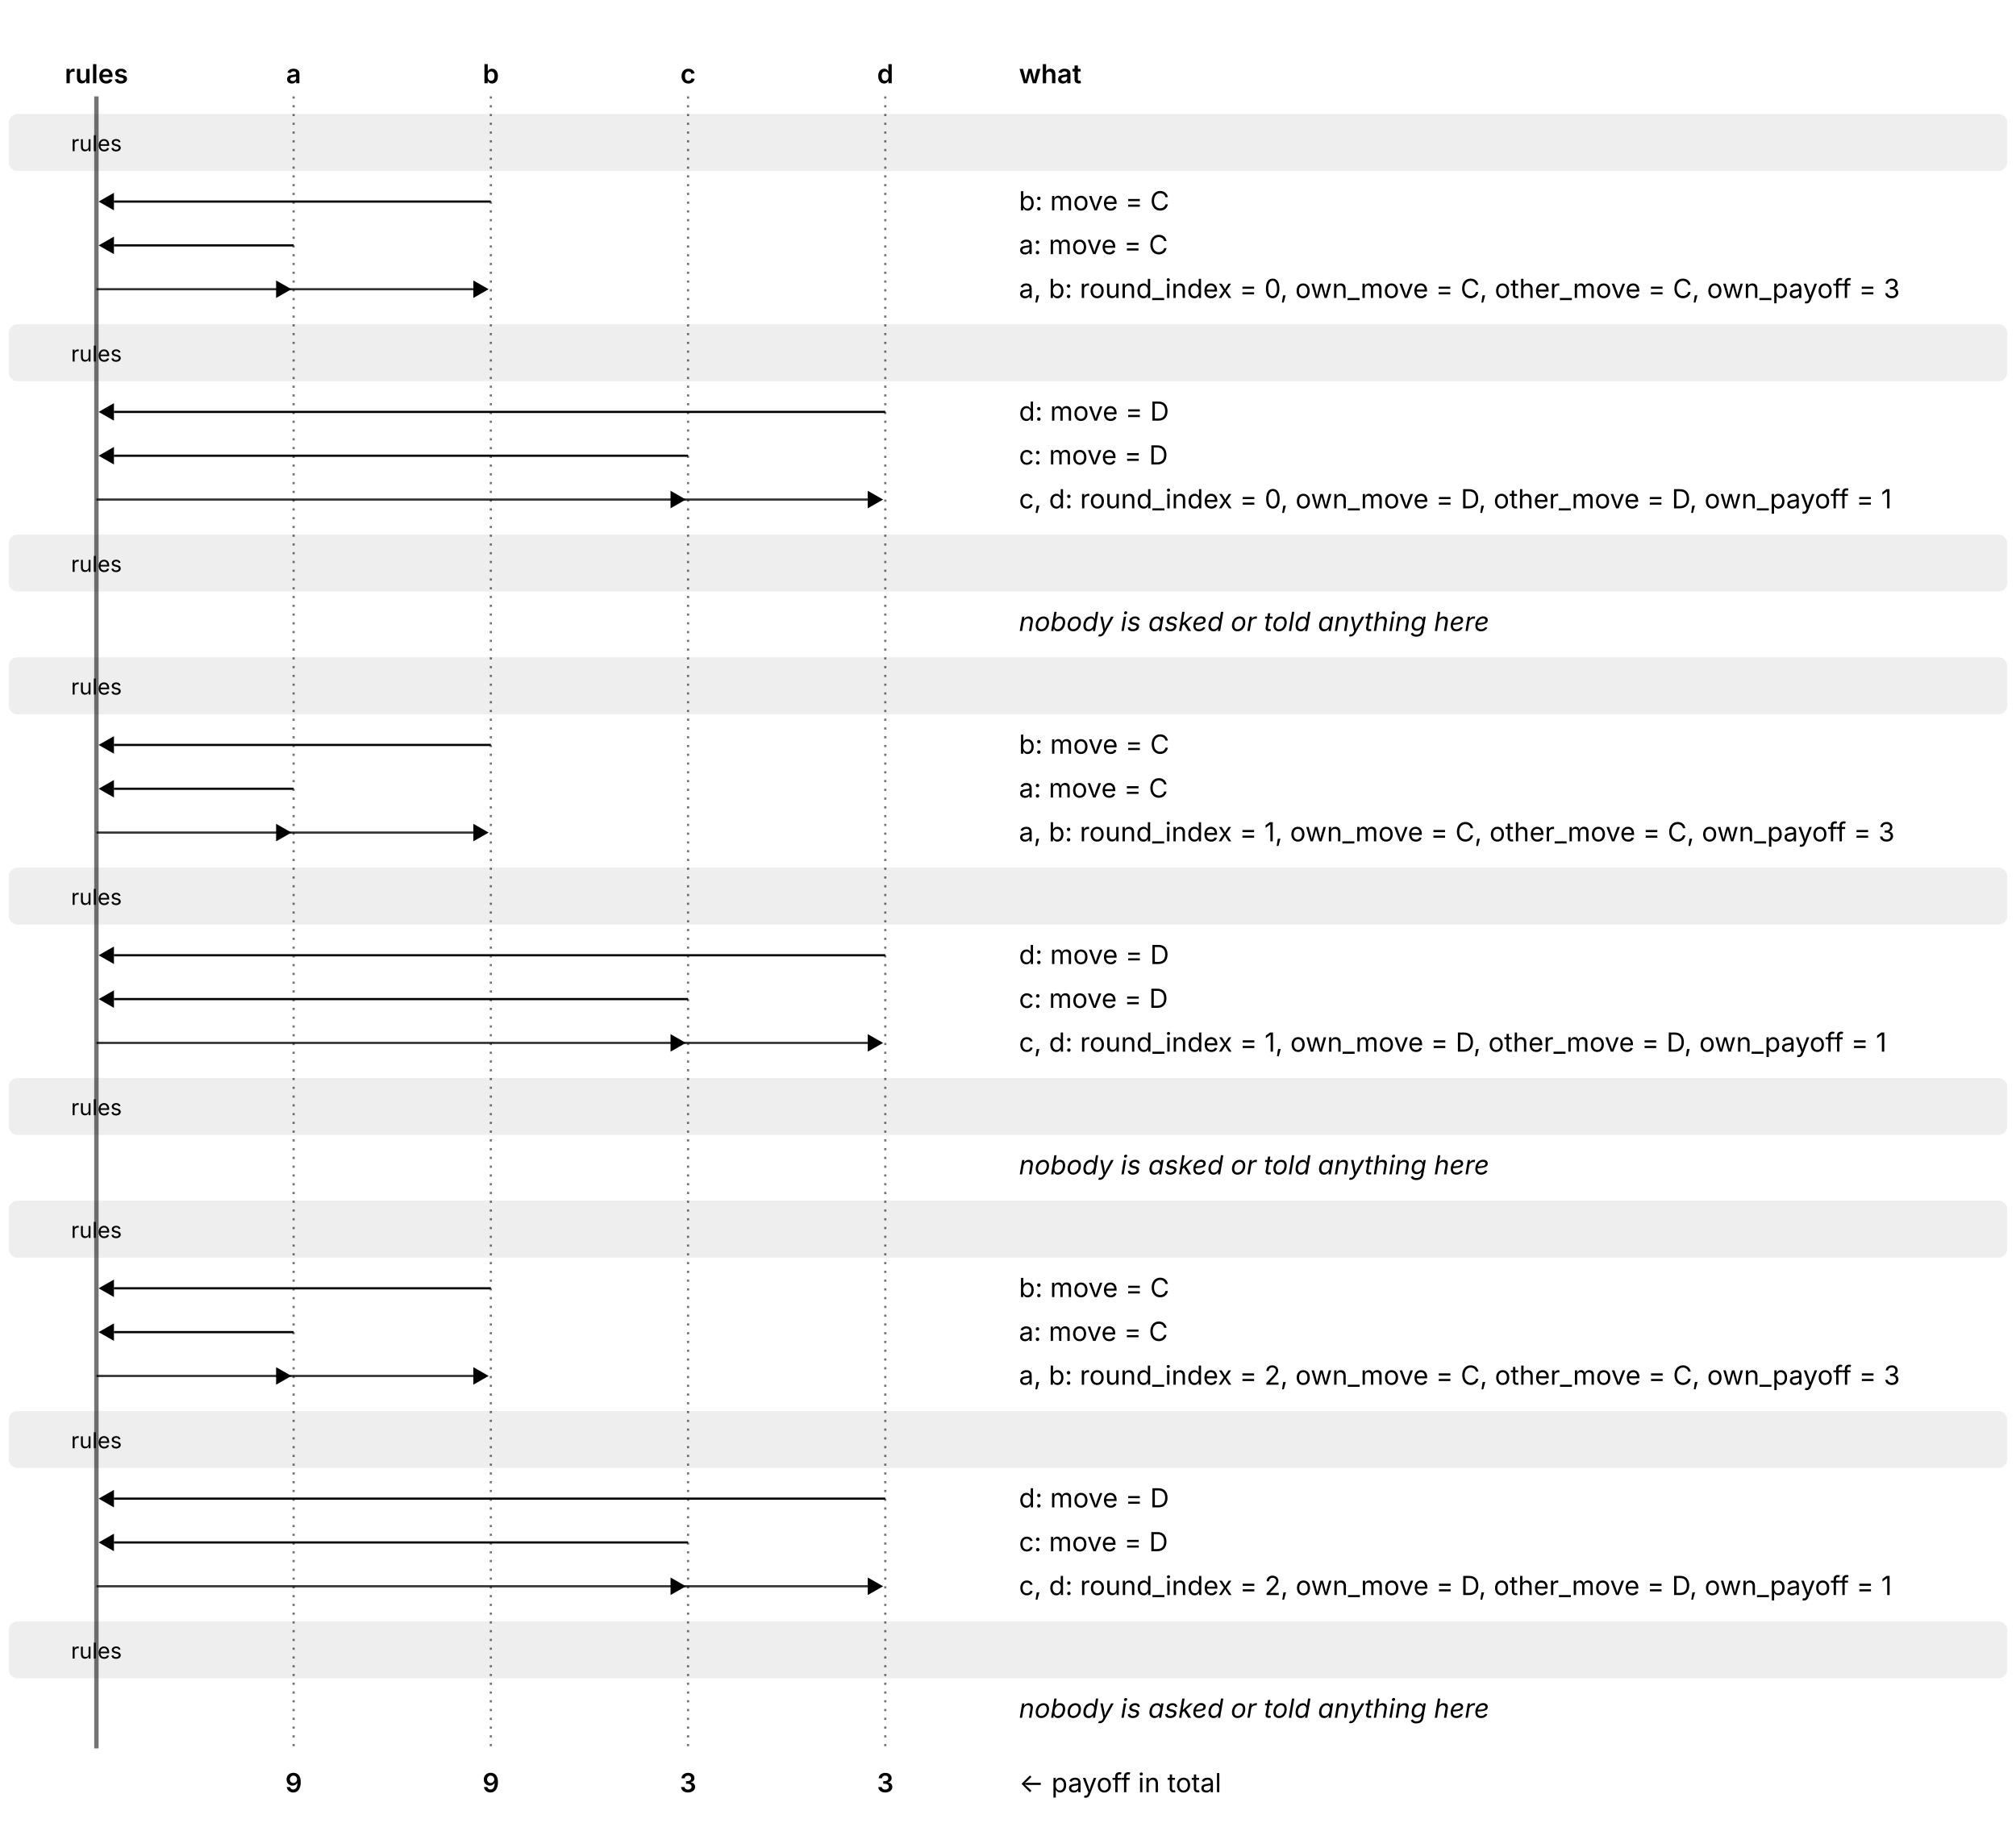
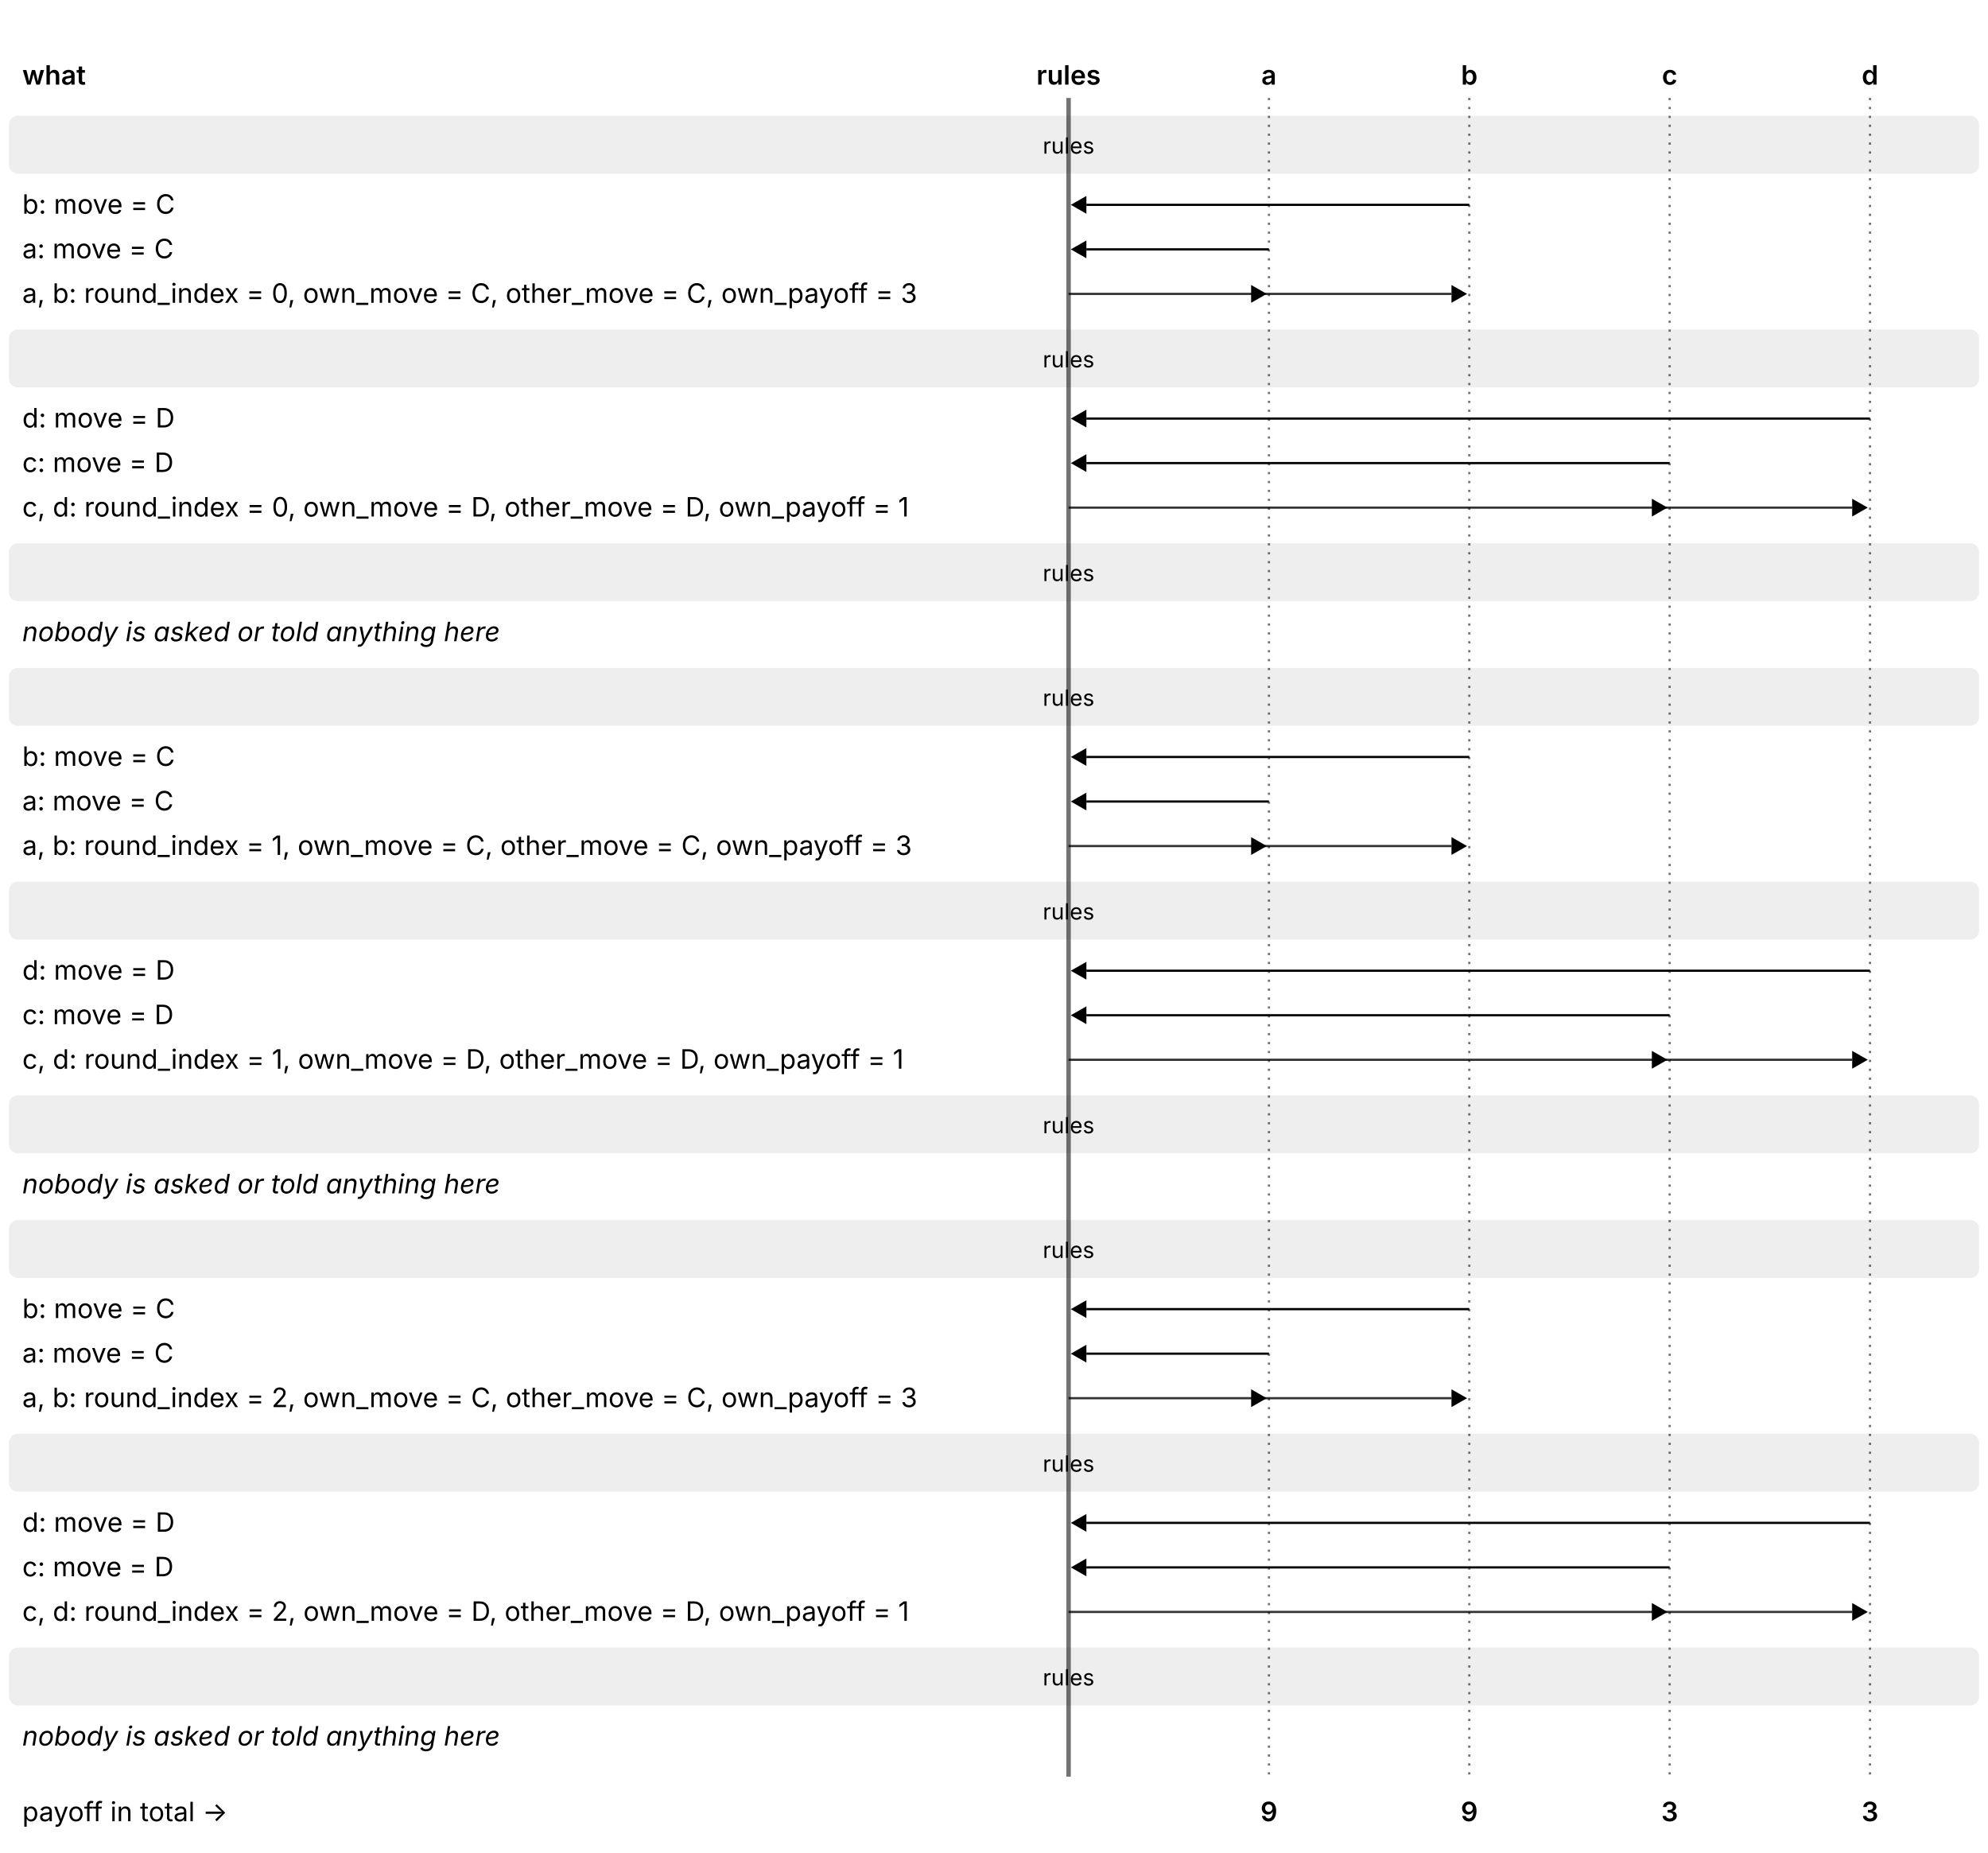
- <svg class="gao-timeline" viewBox="0 0 920 832" width="100%" style="max-width:920px;min-width:828px" role="img" aria-label="Two pairs side by side" data-rows="21" font-family="system-ui, -apple-system, Segoe UI, sans-serif" font-size="13">
+ <svg class="gao-timeline" viewBox="0 0 893 832" width="100%" style="max-width:893px;min-width:803.7px" role="img" aria-label="Two pairs side by side" data-rows="21" font-family="system-ui, -apple-system, Segoe UI, sans-serif" font-size="13">
  <g class="lane rules">
-     <text x="44" y="38" text-anchor="middle" font-weight="600" font-size="12" fill="currentColor">rules</text>
-     <path d="M44 44 V798" fill="none" stroke="currentColor" stroke-width="2" stroke-opacity="0.55" />
-   </g>
-   <g class="lane">
-     <text x="134" y="38" text-anchor="middle" font-weight="600" font-size="12" fill="currentColor">a</text>
-     <path d="M134 44 V798" fill="none" stroke="currentColor" stroke-dasharray="1 3" stroke-opacity="0.55" />
-   </g>
-   <g class="lane">
-     <text x="224" y="38" text-anchor="middle" font-weight="600" font-size="12" fill="currentColor">b</text>
-     <path d="M224 44 V798" fill="none" stroke="currentColor" stroke-dasharray="1 3" stroke-opacity="0.55" />
-   </g>
-   <g class="lane">
-     <text x="314" y="38" text-anchor="middle" font-weight="600" font-size="12" fill="currentColor">c</text>
-     <path d="M314 44 V798" fill="none" stroke="currentColor" stroke-dasharray="1 3" stroke-opacity="0.55" />
-   </g>
-   <g class="lane">
-     <text x="404" y="38" text-anchor="middle" font-weight="600" font-size="12" fill="currentColor">d</text>
-     <path d="M404 44 V798" fill="none" stroke="currentColor" stroke-dasharray="1 3" stroke-opacity="0.55" />
-   </g>
-   <text x="465" y="38" font-weight="600" font-size="12" fill="currentColor">what</text>
-   <g class="band">
-     <rect x="4" y="52" width="912" height="26" rx="4" fill="currentColor" fill-opacity="0.07" />
-     <text x="44" y="69" text-anchor="middle" font-size="10" fill="currentColor">rules</text>
-     <text class="lane-name" x="134" y="69" text-anchor="middle" font-size="10" fill="currentColor" />
-     <text class="lane-name" x="224" y="69" text-anchor="middle" font-size="10" fill="currentColor" />
-     <text class="lane-name" x="314" y="69" text-anchor="middle" font-size="10" fill="currentColor" />
-     <text class="lane-name" x="404" y="69" text-anchor="middle" font-size="10" fill="currentColor" />
-     <text x="465" y="69" font-weight="600" font-size="13" fill="currentColor">
-       <tspan dx="8" font-weight="400" font-style="italic" font-size="11" />
-     </text>
-   </g>
-   <g class="move chose">
-     <path d="M224 92 H52" fill="none" stroke="currentColor" />
-     <polygon class="head" points="45,92 52,88 52,96" fill="currentColor" />
-     <text class="what" x="465" y="96" font-size="12" fill="currentColor">b: move = C</text>
-   </g>
-   <g class="move chose">
-     <path d="M134 112 H52" fill="none" stroke="currentColor" />
-     <polygon class="head" points="45,112 52,108 52,116" fill="currentColor" />
-     <text class="what" x="465" y="116" font-size="12" fill="currentColor">a: move = C</text>
-   </g>
-   <g class="told everyone">
-     <path d="M44 132 H216" fill="none" stroke="currentColor" stroke-opacity="0.8" />
-     <polygon class="head" points="133,132 126,128 126,136" fill="currentColor" />
-     <polygon class="head" points="223,132 216,128 216,136" fill="currentColor" />
-     <text class="what" x="465" y="136" font-size="12" fill="currentColor">a, b: round_index = 0, own_move = C, other_move = C, own_payoff = 3</text>
-   </g>
-   <g class="band">
-     <rect x="4" y="148" width="912" height="26" rx="4" fill="currentColor" fill-opacity="0.07" />
-     <text x="44" y="165" text-anchor="middle" font-size="10" fill="currentColor">rules</text>
-     <text class="lane-name" x="134" y="165" text-anchor="middle" font-size="10" fill="currentColor" />
-     <text class="lane-name" x="224" y="165" text-anchor="middle" font-size="10" fill="currentColor" />
-     <text class="lane-name" x="314" y="165" text-anchor="middle" font-size="10" fill="currentColor" />
-     <text class="lane-name" x="404" y="165" text-anchor="middle" font-size="10" fill="currentColor" />
-     <text x="465" y="165" font-weight="600" font-size="13" fill="currentColor">
-       <tspan dx="8" font-weight="400" font-style="italic" font-size="11" />
-     </text>
-   </g>
-   <g class="move chose">
-     <path d="M404 188 H52" fill="none" stroke="currentColor" />
-     <polygon class="head" points="45,188 52,184 52,192" fill="currentColor" />
-     <text class="what" x="465" y="192" font-size="12" fill="currentColor">d: move = D</text>
-   </g>
-   <g class="move chose">
-     <path d="M314 208 H52" fill="none" stroke="currentColor" />
-     <polygon class="head" points="45,208 52,204 52,212" fill="currentColor" />
-     <text class="what" x="465" y="212" font-size="12" fill="currentColor">c: move = D</text>
-   </g>
-   <g class="told everyone">
-     <path d="M44 228 H396" fill="none" stroke="currentColor" stroke-opacity="0.8" />
-     <polygon class="head" points="313,228 306,224 306,232" fill="currentColor" />
-     <polygon class="head" points="403,228 396,224 396,232" fill="currentColor" />
-     <text class="what" x="465" y="232" font-size="12" fill="currentColor">c, d: round_index = 0, own_move = D, other_move = D, own_payoff = 1</text>
-   </g>
-   <g class="band">
-     <rect x="4" y="244" width="912" height="26" rx="4" fill="currentColor" fill-opacity="0.07" />
-     <text x="44" y="261" text-anchor="middle" font-size="10" fill="currentColor">rules</text>
-     <text class="lane-name" x="134" y="261" text-anchor="middle" font-size="10" fill="currentColor" />
-     <text class="lane-name" x="224" y="261" text-anchor="middle" font-size="10" fill="currentColor" />
-     <text class="lane-name" x="314" y="261" text-anchor="middle" font-size="10" fill="currentColor" />
-     <text class="lane-name" x="404" y="261" text-anchor="middle" font-size="10" fill="currentColor" />
-     <text x="465" y="261" font-weight="600" font-size="13" fill="currentColor">
-       <tspan dx="8" font-weight="400" font-style="italic" font-size="11" />
-     </text>
-   </g>
-   <text class="what" x="465" y="288" font-size="12" fill="currentColor" font-style="italic">nobody is asked or told anything here</text>
-   <g class="band">
-     <rect x="4" y="300" width="912" height="26" rx="4" fill="currentColor" fill-opacity="0.07" />
-     <text x="44" y="317" text-anchor="middle" font-size="10" fill="currentColor">rules</text>
-     <text class="lane-name" x="134" y="317" text-anchor="middle" font-size="10" fill="currentColor" />
-     <text class="lane-name" x="224" y="317" text-anchor="middle" font-size="10" fill="currentColor" />
-     <text class="lane-name" x="314" y="317" text-anchor="middle" font-size="10" fill="currentColor" />
-     <text class="lane-name" x="404" y="317" text-anchor="middle" font-size="10" fill="currentColor" />
-     <text x="465" y="317" font-weight="600" font-size="13" fill="currentColor">
-       <tspan dx="8" font-weight="400" font-style="italic" font-size="11" />
-     </text>
-   </g>
-   <g class="move chose">
-     <path d="M224 340 H52" fill="none" stroke="currentColor" />
-     <polygon class="head" points="45,340 52,336 52,344" fill="currentColor" />
-     <text class="what" x="465" y="344" font-size="12" fill="currentColor">b: move = C</text>
-   </g>
-   <g class="move chose">
-     <path d="M134 360 H52" fill="none" stroke="currentColor" />
-     <polygon class="head" points="45,360 52,356 52,364" fill="currentColor" />
-     <text class="what" x="465" y="364" font-size="12" fill="currentColor">a: move = C</text>
-   </g>
-   <g class="told everyone">
-     <path d="M44 380 H216" fill="none" stroke="currentColor" stroke-opacity="0.8" />
-     <polygon class="head" points="133,380 126,376 126,384" fill="currentColor" />
-     <polygon class="head" points="223,380 216,376 216,384" fill="currentColor" />
-     <text class="what" x="465" y="384" font-size="12" fill="currentColor">a, b: round_index = 1, own_move = C, other_move = C, own_payoff = 3</text>
-   </g>
-   <g class="band">
-     <rect x="4" y="396" width="912" height="26" rx="4" fill="currentColor" fill-opacity="0.07" />
-     <text x="44" y="413" text-anchor="middle" font-size="10" fill="currentColor">rules</text>
-     <text class="lane-name" x="134" y="413" text-anchor="middle" font-size="10" fill="currentColor" />
-     <text class="lane-name" x="224" y="413" text-anchor="middle" font-size="10" fill="currentColor" />
-     <text class="lane-name" x="314" y="413" text-anchor="middle" font-size="10" fill="currentColor" />
-     <text class="lane-name" x="404" y="413" text-anchor="middle" font-size="10" fill="currentColor" />
-     <text x="465" y="413" font-weight="600" font-size="13" fill="currentColor">
-       <tspan dx="8" font-weight="400" font-style="italic" font-size="11" />
-     </text>
-   </g>
-   <g class="move chose">
-     <path d="M404 436 H52" fill="none" stroke="currentColor" />
-     <polygon class="head" points="45,436 52,432 52,440" fill="currentColor" />
-     <text class="what" x="465" y="440" font-size="12" fill="currentColor">d: move = D</text>
-   </g>
-   <g class="move chose">
-     <path d="M314 456 H52" fill="none" stroke="currentColor" />
-     <polygon class="head" points="45,456 52,452 52,460" fill="currentColor" />
-     <text class="what" x="465" y="460" font-size="12" fill="currentColor">c: move = D</text>
-   </g>
-   <g class="told everyone">
-     <path d="M44 476 H396" fill="none" stroke="currentColor" stroke-opacity="0.8" />
-     <polygon class="head" points="313,476 306,472 306,480" fill="currentColor" />
-     <polygon class="head" points="403,476 396,472 396,480" fill="currentColor" />
-     <text class="what" x="465" y="480" font-size="12" fill="currentColor">c, d: round_index = 1, own_move = D, other_move = D, own_payoff = 1</text>
-   </g>
-   <g class="band">
-     <rect x="4" y="492" width="912" height="26" rx="4" fill="currentColor" fill-opacity="0.07" />
-     <text x="44" y="509" text-anchor="middle" font-size="10" fill="currentColor">rules</text>
-     <text class="lane-name" x="134" y="509" text-anchor="middle" font-size="10" fill="currentColor" />
-     <text class="lane-name" x="224" y="509" text-anchor="middle" font-size="10" fill="currentColor" />
-     <text class="lane-name" x="314" y="509" text-anchor="middle" font-size="10" fill="currentColor" />
-     <text class="lane-name" x="404" y="509" text-anchor="middle" font-size="10" fill="currentColor" />
-     <text x="465" y="509" font-weight="600" font-size="13" fill="currentColor">
-       <tspan dx="8" font-weight="400" font-style="italic" font-size="11" />
-     </text>
-   </g>
-   <text class="what" x="465" y="536" font-size="12" fill="currentColor" font-style="italic">nobody is asked or told anything here</text>
-   <g class="band">
-     <rect x="4" y="548" width="912" height="26" rx="4" fill="currentColor" fill-opacity="0.07" />
-     <text x="44" y="565" text-anchor="middle" font-size="10" fill="currentColor">rules</text>
-     <text class="lane-name" x="134" y="565" text-anchor="middle" font-size="10" fill="currentColor" />
-     <text class="lane-name" x="224" y="565" text-anchor="middle" font-size="10" fill="currentColor" />
-     <text class="lane-name" x="314" y="565" text-anchor="middle" font-size="10" fill="currentColor" />
-     <text class="lane-name" x="404" y="565" text-anchor="middle" font-size="10" fill="currentColor" />
-     <text x="465" y="565" font-weight="600" font-size="13" fill="currentColor">
-       <tspan dx="8" font-weight="400" font-style="italic" font-size="11" />
-     </text>
-   </g>
-   <g class="move chose">
-     <path d="M224 588 H52" fill="none" stroke="currentColor" />
-     <polygon class="head" points="45,588 52,584 52,592" fill="currentColor" />
-     <text class="what" x="465" y="592" font-size="12" fill="currentColor">b: move = C</text>
-   </g>
-   <g class="move chose">
-     <path d="M134 608 H52" fill="none" stroke="currentColor" />
-     <polygon class="head" points="45,608 52,604 52,612" fill="currentColor" />
-     <text class="what" x="465" y="612" font-size="12" fill="currentColor">a: move = C</text>
-   </g>
-   <g class="told everyone">
-     <path d="M44 628 H216" fill="none" stroke="currentColor" stroke-opacity="0.8" />
-     <polygon class="head" points="133,628 126,624 126,632" fill="currentColor" />
-     <polygon class="head" points="223,628 216,624 216,632" fill="currentColor" />
-     <text class="what" x="465" y="632" font-size="12" fill="currentColor">a, b: round_index = 2, own_move = C, other_move = C, own_payoff = 3</text>
-   </g>
-   <g class="band">
-     <rect x="4" y="644" width="912" height="26" rx="4" fill="currentColor" fill-opacity="0.07" />
-     <text x="44" y="661" text-anchor="middle" font-size="10" fill="currentColor">rules</text>
-     <text class="lane-name" x="134" y="661" text-anchor="middle" font-size="10" fill="currentColor" />
-     <text class="lane-name" x="224" y="661" text-anchor="middle" font-size="10" fill="currentColor" />
-     <text class="lane-name" x="314" y="661" text-anchor="middle" font-size="10" fill="currentColor" />
-     <text class="lane-name" x="404" y="661" text-anchor="middle" font-size="10" fill="currentColor" />
-     <text x="465" y="661" font-weight="600" font-size="13" fill="currentColor">
-       <tspan dx="8" font-weight="400" font-style="italic" font-size="11" />
-     </text>
-   </g>
-   <g class="move chose">
-     <path d="M404 684 H52" fill="none" stroke="currentColor" />
-     <polygon class="head" points="45,684 52,680 52,688" fill="currentColor" />
-     <text class="what" x="465" y="688" font-size="12" fill="currentColor">d: move = D</text>
-   </g>
-   <g class="move chose">
-     <path d="M314 704 H52" fill="none" stroke="currentColor" />
-     <polygon class="head" points="45,704 52,700 52,708" fill="currentColor" />
-     <text class="what" x="465" y="708" font-size="12" fill="currentColor">c: move = D</text>
-   </g>
-   <g class="told everyone">
-     <path d="M44 724 H396" fill="none" stroke="currentColor" stroke-opacity="0.8" />
-     <polygon class="head" points="313,724 306,720 306,728" fill="currentColor" />
-     <polygon class="head" points="403,724 396,720 396,728" fill="currentColor" />
-     <text class="what" x="465" y="728" font-size="12" fill="currentColor">c, d: round_index = 2, own_move = D, other_move = D, own_payoff = 1</text>
-   </g>
-   <g class="band">
-     <rect x="4" y="740" width="912" height="26" rx="4" fill="currentColor" fill-opacity="0.07" />
-     <text x="44" y="757" text-anchor="middle" font-size="10" fill="currentColor">rules</text>
-     <text class="lane-name" x="134" y="757" text-anchor="middle" font-size="10" fill="currentColor" />
-     <text class="lane-name" x="224" y="757" text-anchor="middle" font-size="10" fill="currentColor" />
-     <text class="lane-name" x="314" y="757" text-anchor="middle" font-size="10" fill="currentColor" />
-     <text class="lane-name" x="404" y="757" text-anchor="middle" font-size="10" fill="currentColor" />
-     <text x="465" y="757" font-weight="600" font-size="13" fill="currentColor">
-       <tspan dx="8" font-weight="400" font-style="italic" font-size="11" />
-     </text>
-   </g>
-   <text class="what" x="465" y="784" font-size="12" fill="currentColor" font-style="italic">nobody is asked or told anything here</text>
-   <text x="465" y="818" fill="currentColor" font-size="12">← payoff in total</text>
-   <g class="payoff">
-     <text x="134" y="818" text-anchor="middle" font-size="12" font-weight="600" fill="currentColor">9</text>
-   </g>
-   <g class="payoff">
-     <text x="224" y="818" text-anchor="middle" font-size="12" font-weight="600" fill="currentColor">9</text>
-   </g>
-   <g class="payoff">
-     <text x="314" y="818" text-anchor="middle" font-size="12" font-weight="600" fill="currentColor">3</text>
-   </g>
-   <g class="payoff">
-     <text x="404" y="818" text-anchor="middle" font-size="12" font-weight="600" fill="currentColor">3</text>
+     <text x="480" y="38" text-anchor="middle" font-weight="600" font-size="12" fill="currentColor">rules</text>
+     <path d="M480 44 V798" fill="none" stroke="currentColor" stroke-width="2" stroke-opacity="0.55" />
+   </g>
+   <g class="lane">
+     <text x="570" y="38" text-anchor="middle" font-weight="600" font-size="12" fill="currentColor">a</text>
+     <path d="M570 44 V798" fill="none" stroke="currentColor" stroke-dasharray="1 3" stroke-opacity="0.55" />
+   </g>
+   <g class="lane">
+     <text x="660" y="38" text-anchor="middle" font-weight="600" font-size="12" fill="currentColor">b</text>
+     <path d="M660 44 V798" fill="none" stroke="currentColor" stroke-dasharray="1 3" stroke-opacity="0.55" />
+   </g>
+   <g class="lane">
+     <text x="750" y="38" text-anchor="middle" font-weight="600" font-size="12" fill="currentColor">c</text>
+     <path d="M750 44 V798" fill="none" stroke="currentColor" stroke-dasharray="1 3" stroke-opacity="0.55" />
+   </g>
+   <g class="lane">
+     <text x="840" y="38" text-anchor="middle" font-weight="600" font-size="12" fill="currentColor">d</text>
+     <path d="M840 44 V798" fill="none" stroke="currentColor" stroke-dasharray="1 3" stroke-opacity="0.55" />
+   </g>
+   <text x="10" y="38" font-weight="600" font-size="12" fill="currentColor">what</text>
+   <g class="band">
+     <rect x="4" y="52" width="885" height="26" rx="4" fill="currentColor" fill-opacity="0.07" />
+     <text x="480" y="69" text-anchor="middle" font-size="10" fill="currentColor">rules</text>
+     <text class="lane-name" x="570" y="69" text-anchor="middle" font-size="10" fill="currentColor" />
+     <text class="lane-name" x="660" y="69" text-anchor="middle" font-size="10" fill="currentColor" />
+     <text class="lane-name" x="750" y="69" text-anchor="middle" font-size="10" fill="currentColor" />
+     <text class="lane-name" x="840" y="69" text-anchor="middle" font-size="10" fill="currentColor" />
+     <text x="10" y="69" font-weight="600" font-size="13" fill="currentColor">
+       <tspan dx="8" font-weight="400" font-style="italic" font-size="11" />
+     </text>
+   </g>
+   <g class="move chose">
+     <path d="M660 92 H488" fill="none" stroke="currentColor" />
+     <polygon class="head" points="481,92 488,88 488,96" fill="currentColor" />
+     <text class="what" x="10" y="96" font-size="12" fill="currentColor">b: move = C</text>
+   </g>
+   <g class="move chose">
+     <path d="M570 112 H488" fill="none" stroke="currentColor" />
+     <polygon class="head" points="481,112 488,108 488,116" fill="currentColor" />
+     <text class="what" x="10" y="116" font-size="12" fill="currentColor">a: move = C</text>
+   </g>
+   <g class="told everyone">
+     <path d="M480 132 H652" fill="none" stroke="currentColor" stroke-opacity="0.8" />
+     <polygon class="head" points="569,132 562,128 562,136" fill="currentColor" />
+     <polygon class="head" points="659,132 652,128 652,136" fill="currentColor" />
+     <text class="what" x="10" y="136" font-size="12" fill="currentColor">a, b: round_index = 0, own_move = C, other_move = C, own_payoff = 3</text>
+   </g>
+   <g class="band">
+     <rect x="4" y="148" width="885" height="26" rx="4" fill="currentColor" fill-opacity="0.07" />
+     <text x="480" y="165" text-anchor="middle" font-size="10" fill="currentColor">rules</text>
+     <text class="lane-name" x="570" y="165" text-anchor="middle" font-size="10" fill="currentColor" />
+     <text class="lane-name" x="660" y="165" text-anchor="middle" font-size="10" fill="currentColor" />
+     <text class="lane-name" x="750" y="165" text-anchor="middle" font-size="10" fill="currentColor" />
+     <text class="lane-name" x="840" y="165" text-anchor="middle" font-size="10" fill="currentColor" />
+     <text x="10" y="165" font-weight="600" font-size="13" fill="currentColor">
+       <tspan dx="8" font-weight="400" font-style="italic" font-size="11" />
+     </text>
+   </g>
+   <g class="move chose">
+     <path d="M840 188 H488" fill="none" stroke="currentColor" />
+     <polygon class="head" points="481,188 488,184 488,192" fill="currentColor" />
+     <text class="what" x="10" y="192" font-size="12" fill="currentColor">d: move = D</text>
+   </g>
+   <g class="move chose">
+     <path d="M750 208 H488" fill="none" stroke="currentColor" />
+     <polygon class="head" points="481,208 488,204 488,212" fill="currentColor" />
+     <text class="what" x="10" y="212" font-size="12" fill="currentColor">c: move = D</text>
+   </g>
+   <g class="told everyone">
+     <path d="M480 228 H832" fill="none" stroke="currentColor" stroke-opacity="0.8" />
+     <polygon class="head" points="749,228 742,224 742,232" fill="currentColor" />
+     <polygon class="head" points="839,228 832,224 832,232" fill="currentColor" />
+     <text class="what" x="10" y="232" font-size="12" fill="currentColor">c, d: round_index = 0, own_move = D, other_move = D, own_payoff = 1</text>
+   </g>
+   <g class="band">
+     <rect x="4" y="244" width="885" height="26" rx="4" fill="currentColor" fill-opacity="0.07" />
+     <text x="480" y="261" text-anchor="middle" font-size="10" fill="currentColor">rules</text>
+     <text class="lane-name" x="570" y="261" text-anchor="middle" font-size="10" fill="currentColor" />
+     <text class="lane-name" x="660" y="261" text-anchor="middle" font-size="10" fill="currentColor" />
+     <text class="lane-name" x="750" y="261" text-anchor="middle" font-size="10" fill="currentColor" />
+     <text class="lane-name" x="840" y="261" text-anchor="middle" font-size="10" fill="currentColor" />
+     <text x="10" y="261" font-weight="600" font-size="13" fill="currentColor">
+       <tspan dx="8" font-weight="400" font-style="italic" font-size="11" />
+     </text>
+   </g>
+   <text class="what" x="10" y="288" font-size="12" fill="currentColor" font-style="italic">nobody is asked or told anything here</text>
+   <g class="band">
+     <rect x="4" y="300" width="885" height="26" rx="4" fill="currentColor" fill-opacity="0.07" />
+     <text x="480" y="317" text-anchor="middle" font-size="10" fill="currentColor">rules</text>
+     <text class="lane-name" x="570" y="317" text-anchor="middle" font-size="10" fill="currentColor" />
+     <text class="lane-name" x="660" y="317" text-anchor="middle" font-size="10" fill="currentColor" />
+     <text class="lane-name" x="750" y="317" text-anchor="middle" font-size="10" fill="currentColor" />
+     <text class="lane-name" x="840" y="317" text-anchor="middle" font-size="10" fill="currentColor" />
+     <text x="10" y="317" font-weight="600" font-size="13" fill="currentColor">
+       <tspan dx="8" font-weight="400" font-style="italic" font-size="11" />
+     </text>
+   </g>
+   <g class="move chose">
+     <path d="M660 340 H488" fill="none" stroke="currentColor" />
+     <polygon class="head" points="481,340 488,336 488,344" fill="currentColor" />
+     <text class="what" x="10" y="344" font-size="12" fill="currentColor">b: move = C</text>
+   </g>
+   <g class="move chose">
+     <path d="M570 360 H488" fill="none" stroke="currentColor" />
+     <polygon class="head" points="481,360 488,356 488,364" fill="currentColor" />
+     <text class="what" x="10" y="364" font-size="12" fill="currentColor">a: move = C</text>
+   </g>
+   <g class="told everyone">
+     <path d="M480 380 H652" fill="none" stroke="currentColor" stroke-opacity="0.8" />
+     <polygon class="head" points="569,380 562,376 562,384" fill="currentColor" />
+     <polygon class="head" points="659,380 652,376 652,384" fill="currentColor" />
+     <text class="what" x="10" y="384" font-size="12" fill="currentColor">a, b: round_index = 1, own_move = C, other_move = C, own_payoff = 3</text>
+   </g>
+   <g class="band">
+     <rect x="4" y="396" width="885" height="26" rx="4" fill="currentColor" fill-opacity="0.07" />
+     <text x="480" y="413" text-anchor="middle" font-size="10" fill="currentColor">rules</text>
+     <text class="lane-name" x="570" y="413" text-anchor="middle" font-size="10" fill="currentColor" />
+     <text class="lane-name" x="660" y="413" text-anchor="middle" font-size="10" fill="currentColor" />
+     <text class="lane-name" x="750" y="413" text-anchor="middle" font-size="10" fill="currentColor" />
+     <text class="lane-name" x="840" y="413" text-anchor="middle" font-size="10" fill="currentColor" />
+     <text x="10" y="413" font-weight="600" font-size="13" fill="currentColor">
+       <tspan dx="8" font-weight="400" font-style="italic" font-size="11" />
+     </text>
+   </g>
+   <g class="move chose">
+     <path d="M840 436 H488" fill="none" stroke="currentColor" />
+     <polygon class="head" points="481,436 488,432 488,440" fill="currentColor" />
+     <text class="what" x="10" y="440" font-size="12" fill="currentColor">d: move = D</text>
+   </g>
+   <g class="move chose">
+     <path d="M750 456 H488" fill="none" stroke="currentColor" />
+     <polygon class="head" points="481,456 488,452 488,460" fill="currentColor" />
+     <text class="what" x="10" y="460" font-size="12" fill="currentColor">c: move = D</text>
+   </g>
+   <g class="told everyone">
+     <path d="M480 476 H832" fill="none" stroke="currentColor" stroke-opacity="0.8" />
+     <polygon class="head" points="749,476 742,472 742,480" fill="currentColor" />
+     <polygon class="head" points="839,476 832,472 832,480" fill="currentColor" />
+     <text class="what" x="10" y="480" font-size="12" fill="currentColor">c, d: round_index = 1, own_move = D, other_move = D, own_payoff = 1</text>
+   </g>
+   <g class="band">
+     <rect x="4" y="492" width="885" height="26" rx="4" fill="currentColor" fill-opacity="0.07" />
+     <text x="480" y="509" text-anchor="middle" font-size="10" fill="currentColor">rules</text>
+     <text class="lane-name" x="570" y="509" text-anchor="middle" font-size="10" fill="currentColor" />
+     <text class="lane-name" x="660" y="509" text-anchor="middle" font-size="10" fill="currentColor" />
+     <text class="lane-name" x="750" y="509" text-anchor="middle" font-size="10" fill="currentColor" />
+     <text class="lane-name" x="840" y="509" text-anchor="middle" font-size="10" fill="currentColor" />
+     <text x="10" y="509" font-weight="600" font-size="13" fill="currentColor">
+       <tspan dx="8" font-weight="400" font-style="italic" font-size="11" />
+     </text>
+   </g>
+   <text class="what" x="10" y="536" font-size="12" fill="currentColor" font-style="italic">nobody is asked or told anything here</text>
+   <g class="band">
+     <rect x="4" y="548" width="885" height="26" rx="4" fill="currentColor" fill-opacity="0.07" />
+     <text x="480" y="565" text-anchor="middle" font-size="10" fill="currentColor">rules</text>
+     <text class="lane-name" x="570" y="565" text-anchor="middle" font-size="10" fill="currentColor" />
+     <text class="lane-name" x="660" y="565" text-anchor="middle" font-size="10" fill="currentColor" />
+     <text class="lane-name" x="750" y="565" text-anchor="middle" font-size="10" fill="currentColor" />
+     <text class="lane-name" x="840" y="565" text-anchor="middle" font-size="10" fill="currentColor" />
+     <text x="10" y="565" font-weight="600" font-size="13" fill="currentColor">
+       <tspan dx="8" font-weight="400" font-style="italic" font-size="11" />
+     </text>
+   </g>
+   <g class="move chose">
+     <path d="M660 588 H488" fill="none" stroke="currentColor" />
+     <polygon class="head" points="481,588 488,584 488,592" fill="currentColor" />
+     <text class="what" x="10" y="592" font-size="12" fill="currentColor">b: move = C</text>
+   </g>
+   <g class="move chose">
+     <path d="M570 608 H488" fill="none" stroke="currentColor" />
+     <polygon class="head" points="481,608 488,604 488,612" fill="currentColor" />
+     <text class="what" x="10" y="612" font-size="12" fill="currentColor">a: move = C</text>
+   </g>
+   <g class="told everyone">
+     <path d="M480 628 H652" fill="none" stroke="currentColor" stroke-opacity="0.8" />
+     <polygon class="head" points="569,628 562,624 562,632" fill="currentColor" />
+     <polygon class="head" points="659,628 652,624 652,632" fill="currentColor" />
+     <text class="what" x="10" y="632" font-size="12" fill="currentColor">a, b: round_index = 2, own_move = C, other_move = C, own_payoff = 3</text>
+   </g>
+   <g class="band">
+     <rect x="4" y="644" width="885" height="26" rx="4" fill="currentColor" fill-opacity="0.07" />
+     <text x="480" y="661" text-anchor="middle" font-size="10" fill="currentColor">rules</text>
+     <text class="lane-name" x="570" y="661" text-anchor="middle" font-size="10" fill="currentColor" />
+     <text class="lane-name" x="660" y="661" text-anchor="middle" font-size="10" fill="currentColor" />
+     <text class="lane-name" x="750" y="661" text-anchor="middle" font-size="10" fill="currentColor" />
+     <text class="lane-name" x="840" y="661" text-anchor="middle" font-size="10" fill="currentColor" />
+     <text x="10" y="661" font-weight="600" font-size="13" fill="currentColor">
+       <tspan dx="8" font-weight="400" font-style="italic" font-size="11" />
+     </text>
+   </g>
+   <g class="move chose">
+     <path d="M840 684 H488" fill="none" stroke="currentColor" />
+     <polygon class="head" points="481,684 488,680 488,688" fill="currentColor" />
+     <text class="what" x="10" y="688" font-size="12" fill="currentColor">d: move = D</text>
+   </g>
+   <g class="move chose">
+     <path d="M750 704 H488" fill="none" stroke="currentColor" />
+     <polygon class="head" points="481,704 488,700 488,708" fill="currentColor" />
+     <text class="what" x="10" y="708" font-size="12" fill="currentColor">c: move = D</text>
+   </g>
+   <g class="told everyone">
+     <path d="M480 724 H832" fill="none" stroke="currentColor" stroke-opacity="0.8" />
+     <polygon class="head" points="749,724 742,720 742,728" fill="currentColor" />
+     <polygon class="head" points="839,724 832,720 832,728" fill="currentColor" />
+     <text class="what" x="10" y="728" font-size="12" fill="currentColor">c, d: round_index = 2, own_move = D, other_move = D, own_payoff = 1</text>
+   </g>
+   <g class="band">
+     <rect x="4" y="740" width="885" height="26" rx="4" fill="currentColor" fill-opacity="0.07" />
+     <text x="480" y="757" text-anchor="middle" font-size="10" fill="currentColor">rules</text>
+     <text class="lane-name" x="570" y="757" text-anchor="middle" font-size="10" fill="currentColor" />
+     <text class="lane-name" x="660" y="757" text-anchor="middle" font-size="10" fill="currentColor" />
+     <text class="lane-name" x="750" y="757" text-anchor="middle" font-size="10" fill="currentColor" />
+     <text class="lane-name" x="840" y="757" text-anchor="middle" font-size="10" fill="currentColor" />
+     <text x="10" y="757" font-weight="600" font-size="13" fill="currentColor">
+       <tspan dx="8" font-weight="400" font-style="italic" font-size="11" />
+     </text>
+   </g>
+   <text class="what" x="10" y="784" font-size="12" fill="currentColor" font-style="italic">nobody is asked or told anything here</text>
+   <text x="10" y="818" fill="currentColor" font-size="12">payoff in total →</text>
+   <g class="payoff">
+     <text x="570" y="818" text-anchor="middle" font-size="12" font-weight="600" fill="currentColor">9</text>
+   </g>
+   <g class="payoff">
+     <text x="660" y="818" text-anchor="middle" font-size="12" font-weight="600" fill="currentColor">9</text>
+   </g>
+   <g class="payoff">
+     <text x="750" y="818" text-anchor="middle" font-size="12" font-weight="600" fill="currentColor">3</text>
+   </g>
+   <g class="payoff">
+     <text x="840" y="818" text-anchor="middle" font-size="12" font-weight="600" fill="currentColor">3</text>
  </g>
</svg>
